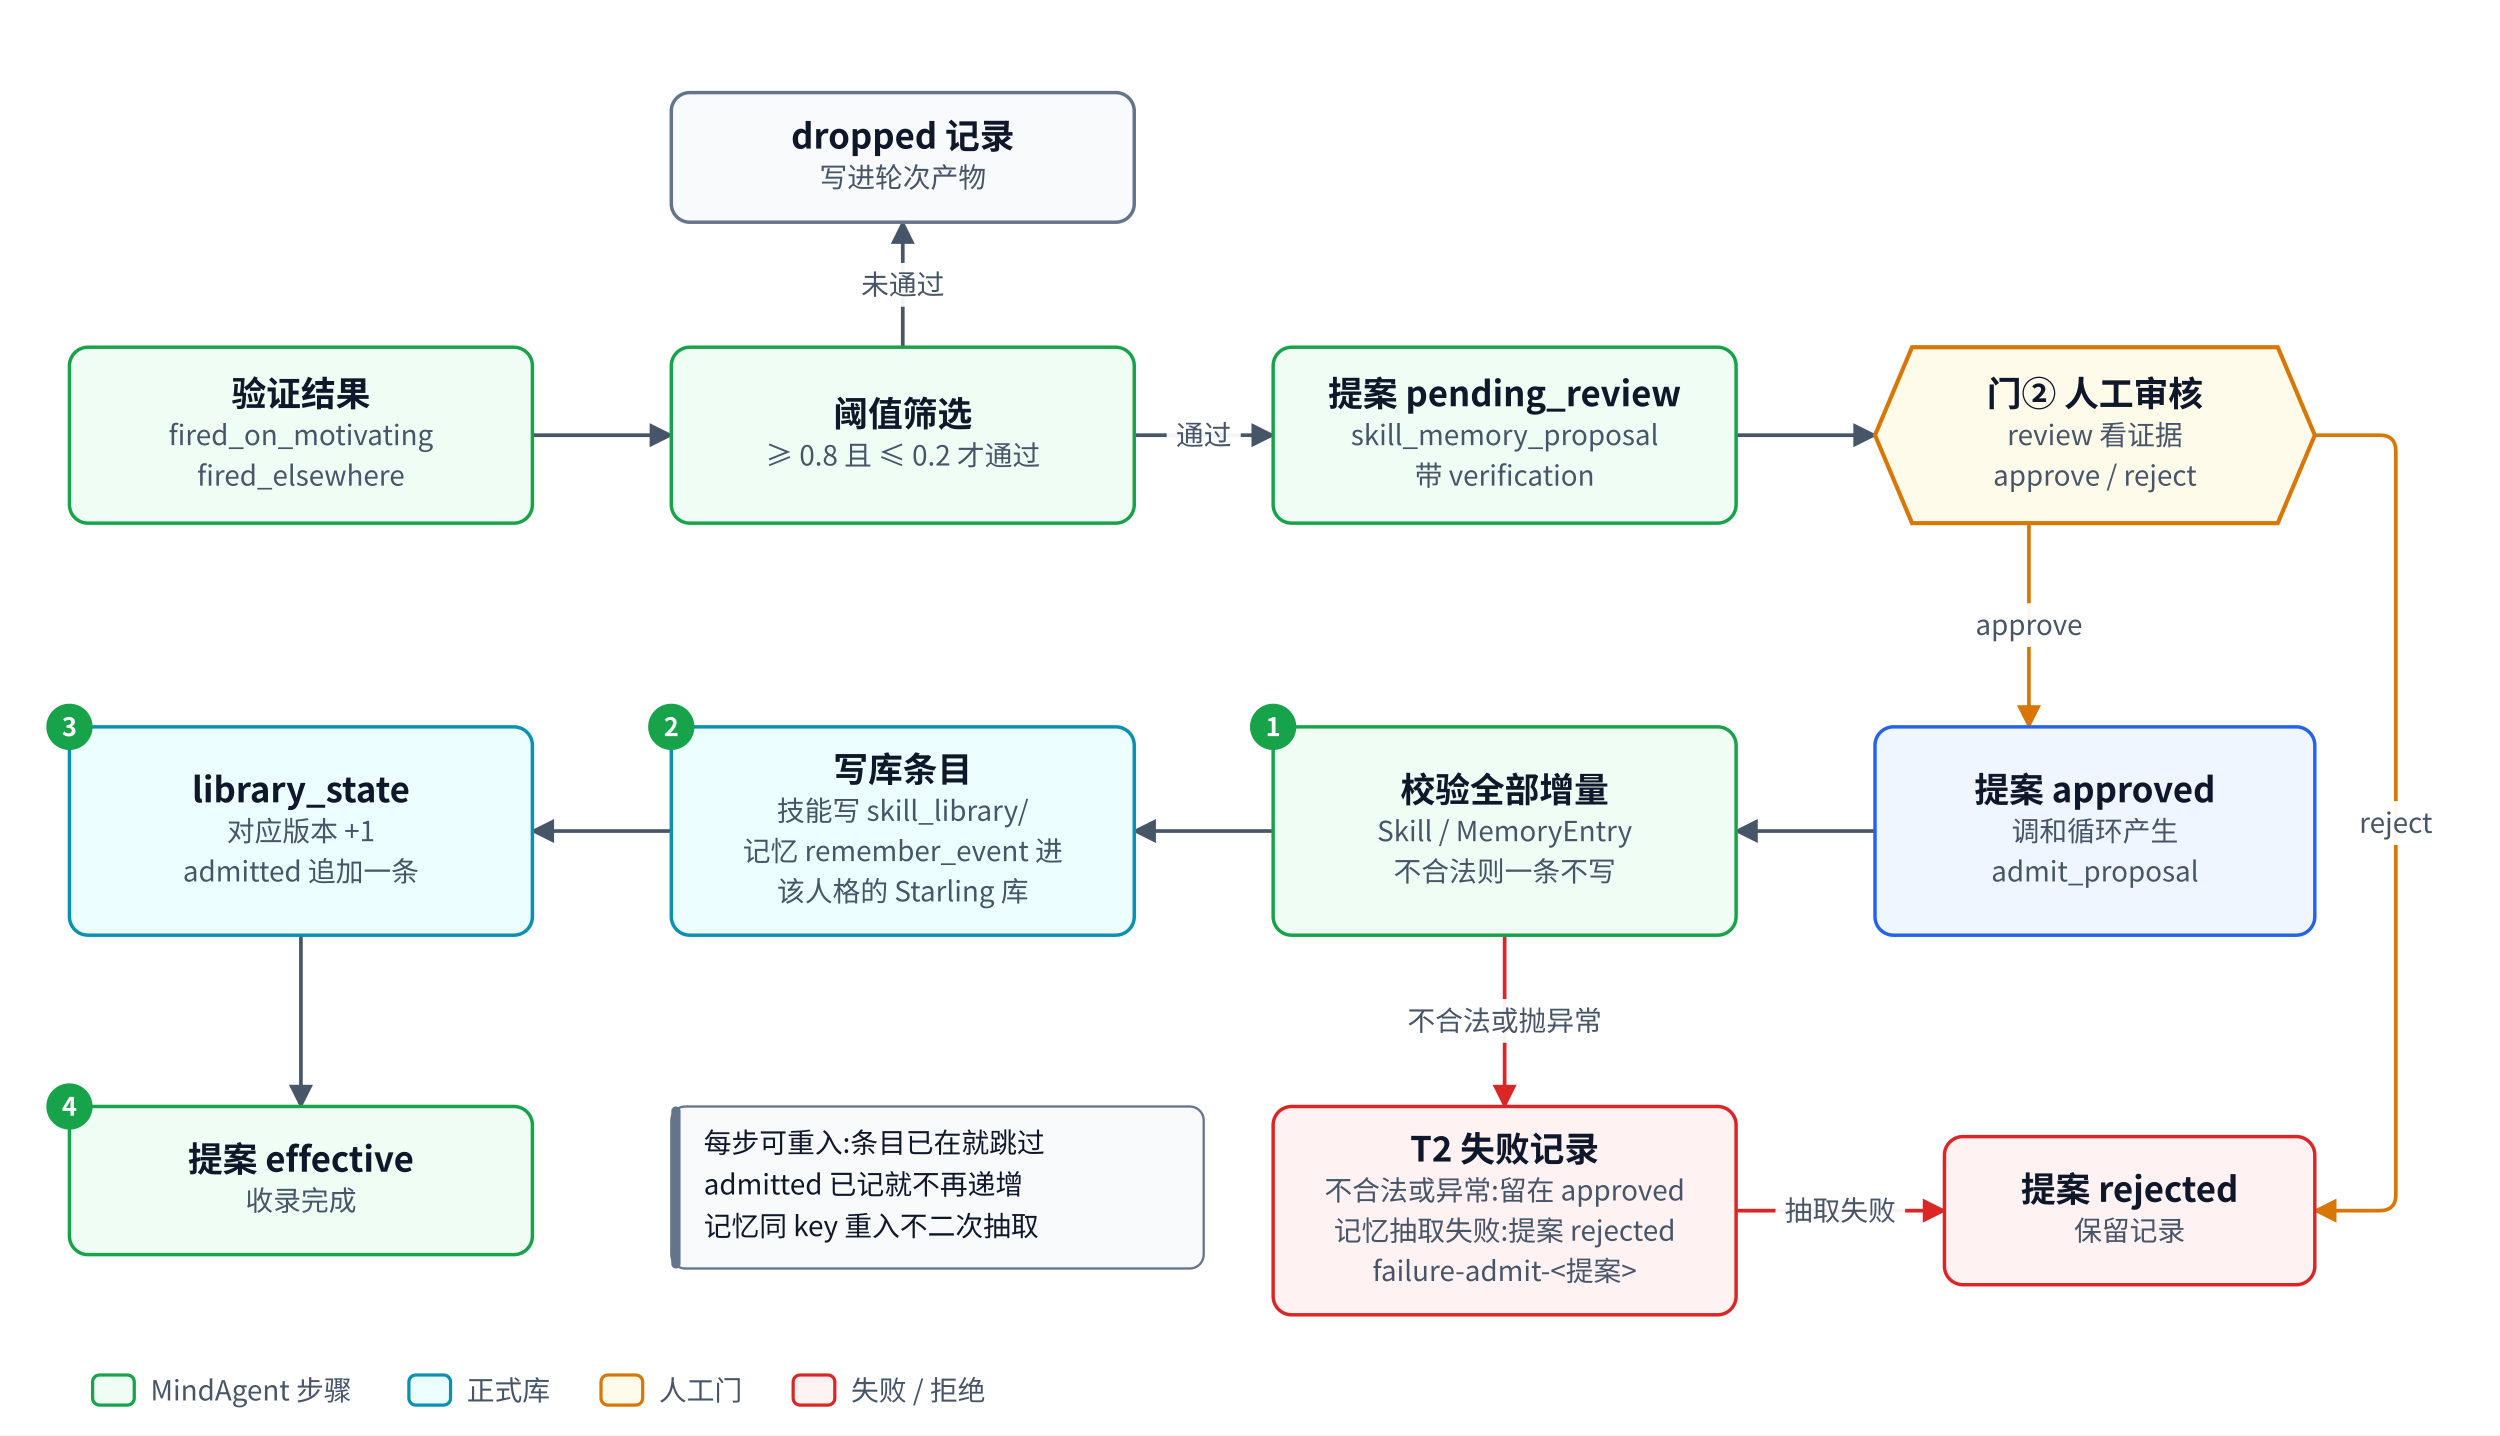
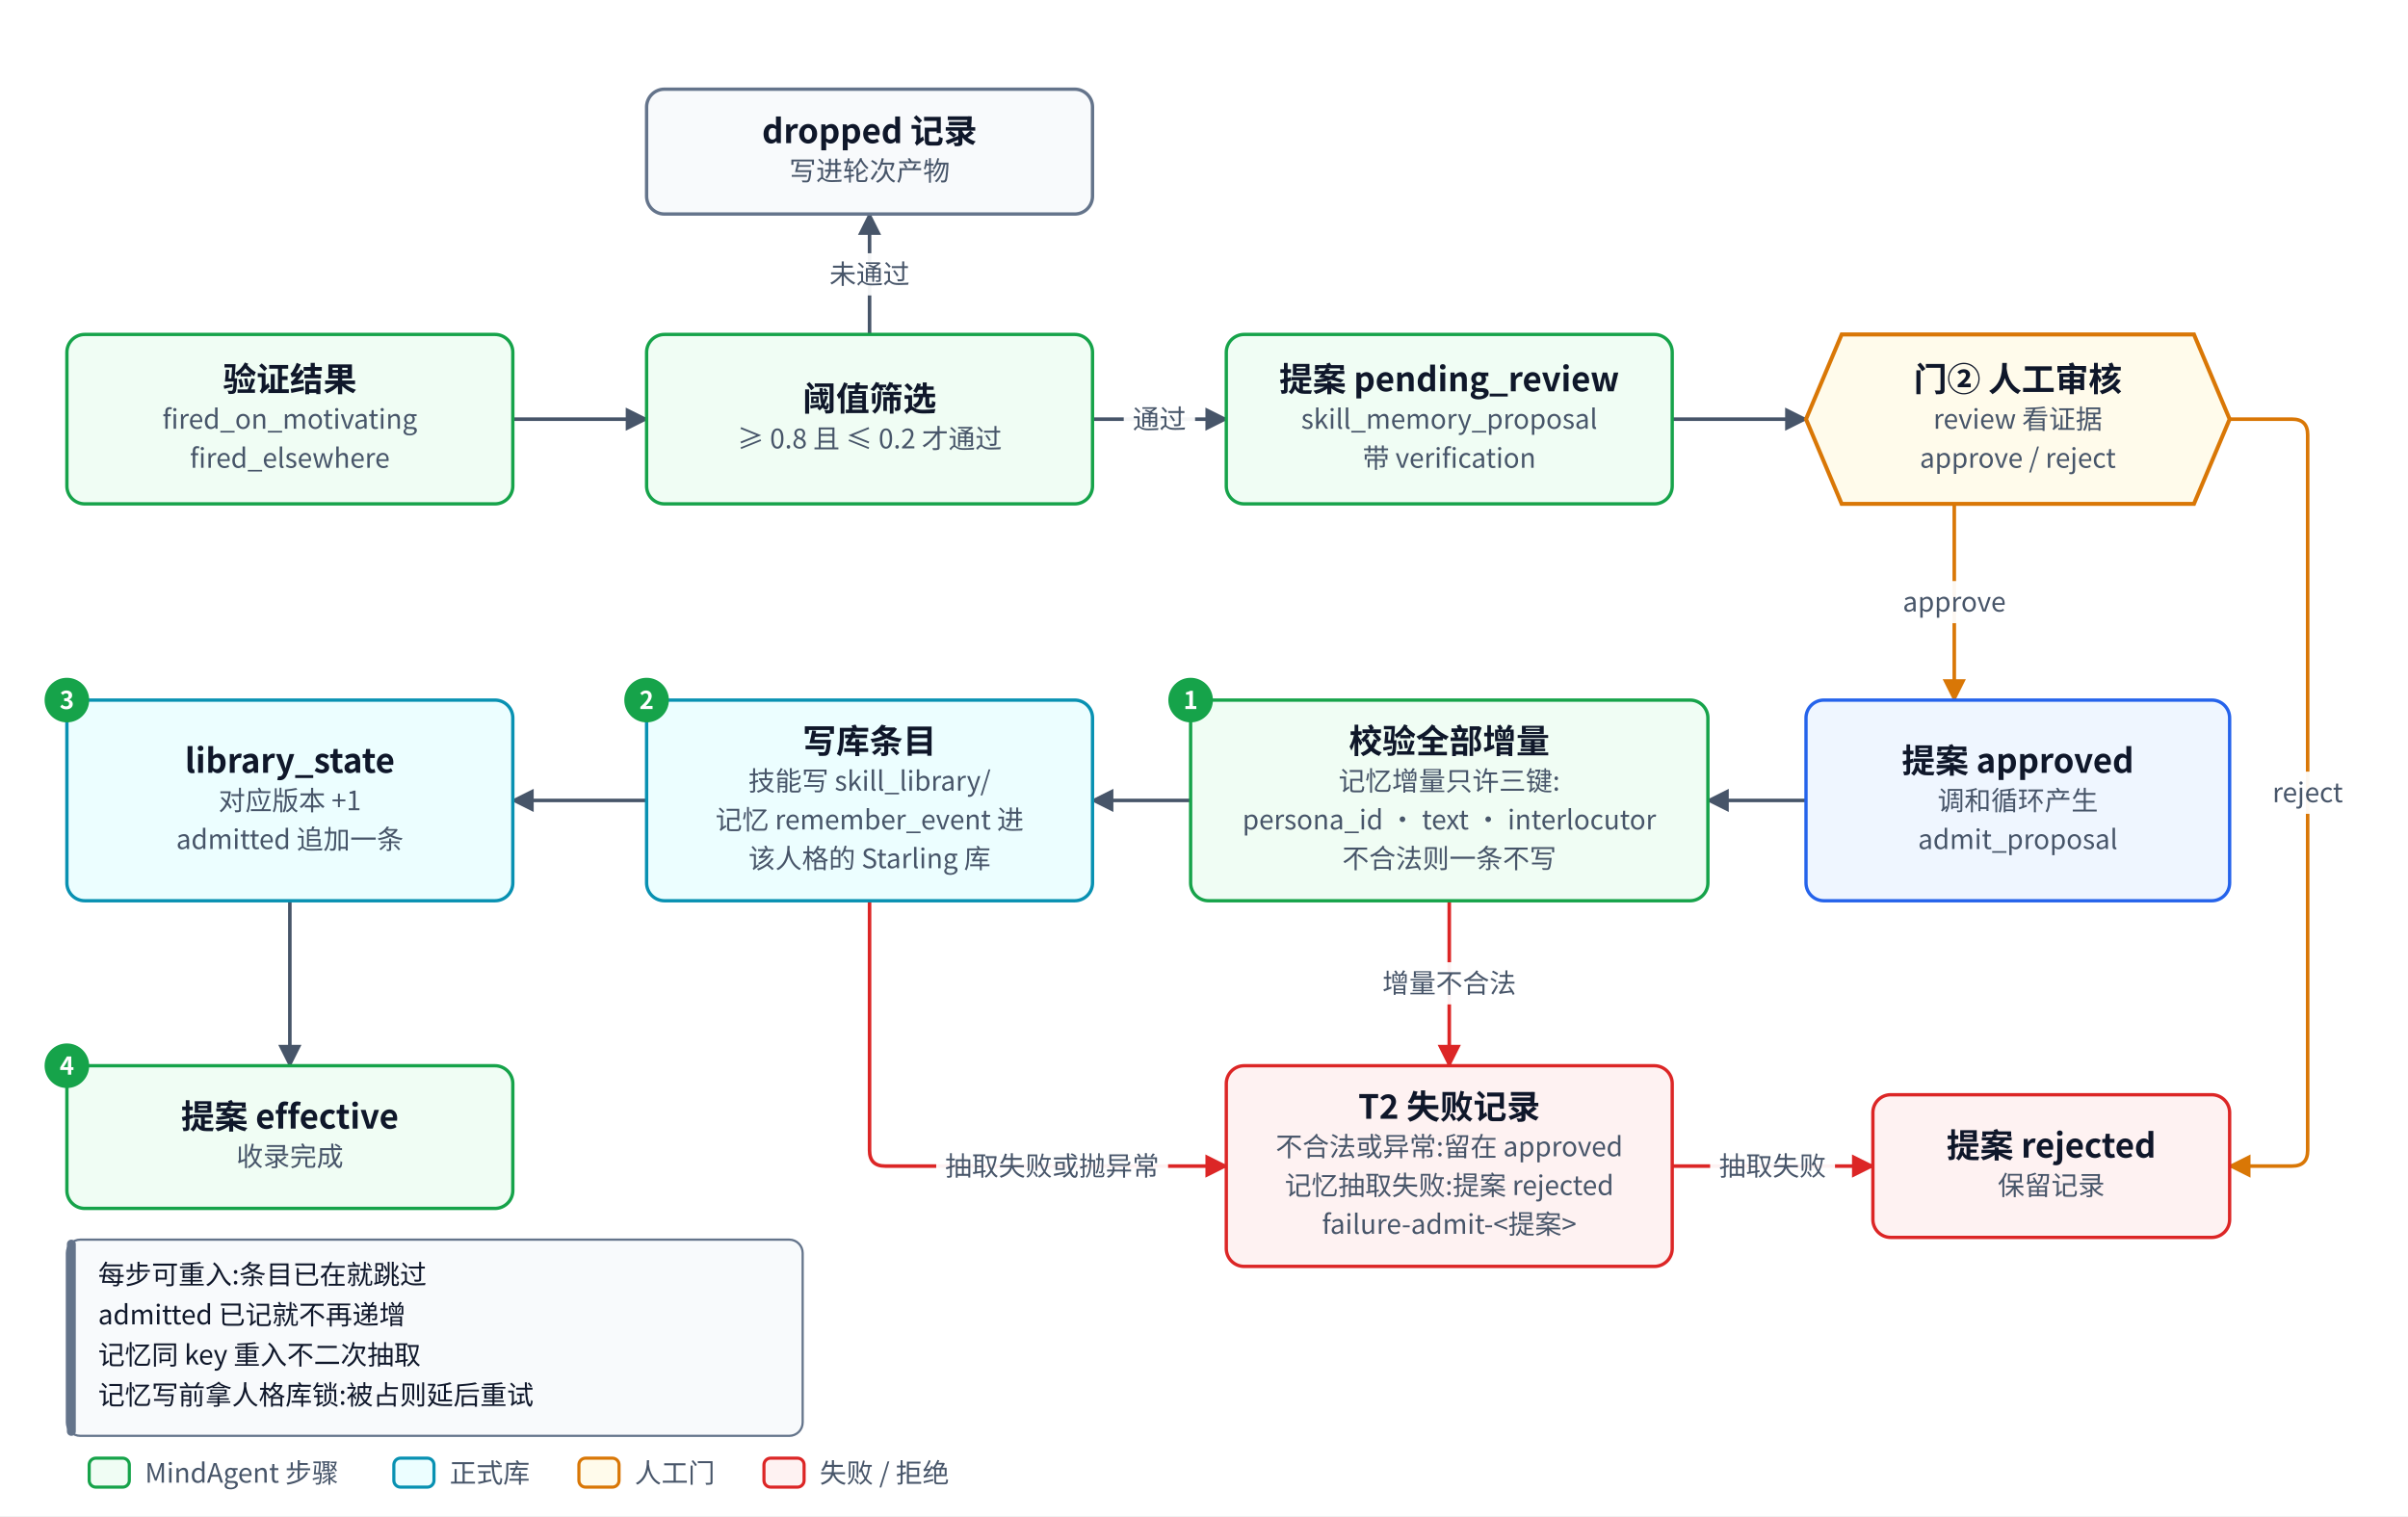
- <svg xmlns="http://www.w3.org/2000/svg" viewBox="0 0 1080 620" width="1080" height="620" role="img" aria-labelledby="t d" font-family="-apple-system,BlinkMacSystemFont,'PingFang SC','Hiragino Sans GB','Noto Sans CJK SC','Microsoft YaHei','Segoe UI',Helvetica,Arial,sans-serif">
+ <svg xmlns="http://www.w3.org/2000/svg" viewBox="0 0 1080 680" width="1080" height="680" role="img" aria-labelledby="t d" font-family="-apple-system,BlinkMacSystemFont,'PingFang SC','Hiragino Sans GB','Noto Sans CJK SC','Microsoft YaHei','Segoe UI',Helvetica,Arial,sans-serif">
  <defs>
    <marker id="ah0" viewBox="0 0 10 10" refX="9" refY="5" markerWidth="6.5" markerHeight="6.5" orient="auto-start-reverse">
      <path d="M0,0 L10,5 L0,10 z" fill="#475569" />
    </marker>
    <marker id="ah1" viewBox="0 0 10 10" refX="9" refY="5" markerWidth="6.5" markerHeight="6.5" orient="auto-start-reverse">
      <path d="M0,0 L10,5 L0,10 z" fill="#d97706" />
    </marker>
    <marker id="ah2" viewBox="0 0 10 10" refX="9" refY="5" markerWidth="6.5" markerHeight="6.5" orient="auto-start-reverse">
      <path d="M0,0 L10,5 L0,10 z" fill="#dc2626" />
    </marker>
  </defs>
-   <rect width="1080" height="620" fill="#ffffff" />
+   <rect width="1080" height="680" fill="#ffffff" />
  <path d="M230.0,188.0 L290.0,188.0" fill="none" stroke="#475569" stroke-width="1.6" stroke-linejoin="round" stroke-linecap="round" marker-end="url(#ah0)" />
  <path d="M490.0,188.0 L550.0,188.0" fill="none" stroke="#475569" stroke-width="1.6" stroke-linejoin="round" stroke-linecap="round" marker-end="url(#ah0)" />
  <path d="M390.0,150.0 L390.0,96.0" fill="none" stroke="#475569" stroke-width="1.6" stroke-linejoin="round" stroke-linecap="round" marker-end="url(#ah0)" />
  <path d="M750.0,188.0 L810.0,188.0" fill="none" stroke="#475569" stroke-width="1.6" stroke-linejoin="round" stroke-linecap="round" marker-end="url(#ah0)" />
  <path d="M876.5,226.0 L876.5,314.0" fill="none" stroke="#d97706" stroke-width="1.6" stroke-linejoin="round" stroke-linecap="round" marker-end="url(#ah1)" />
  <path d="M1000.0,188.0 L1028.0,188.0 Q1035.0,188.0 1035.0,195.0 L1035.0,516.0 Q1035.0,523.0 1028.0,523.0 L1000.0,523.0" fill="none" stroke="#d97706" stroke-width="1.6" stroke-linejoin="round" stroke-linecap="round" marker-end="url(#ah1)" />
-   <path d="M810.0,359.0 L750.0,359.0" fill="none" stroke="#475569" stroke-width="1.6" stroke-linejoin="round" stroke-linecap="round" marker-end="url(#ah0)" />
-   <path d="M550.0,359.0 L490.0,359.0" fill="none" stroke="#475569" stroke-width="1.6" stroke-linejoin="round" stroke-linecap="round" marker-end="url(#ah0)" />
+   <path d="M810.0,359.0 L766.0,359.0" fill="none" stroke="#475569" stroke-width="1.6" stroke-linejoin="round" stroke-linecap="round" marker-end="url(#ah0)" />
+   <path d="M534.0,359.0 L490.0,359.0" fill="none" stroke="#475569" stroke-width="1.6" stroke-linejoin="round" stroke-linecap="round" marker-end="url(#ah0)" />
  <path d="M290.0,359.0 L230.0,359.0" fill="none" stroke="#475569" stroke-width="1.6" stroke-linejoin="round" stroke-linecap="round" marker-end="url(#ah0)" />
  <path d="M130.0,404.0 L130.0,478.0" fill="none" stroke="#475569" stroke-width="1.6" stroke-linejoin="round" stroke-linecap="round" marker-end="url(#ah0)" />
  <path d="M650.0,404.0 L650.0,478.0" fill="none" stroke="#dc2626" stroke-width="1.6" stroke-linejoin="round" stroke-linecap="round" marker-end="url(#ah2)" />
+   <path d="M390.0,404.0 L390.0,516.0 Q390.0,523.0 397.0,523.0 L550.0,523.0" fill="none" stroke="#dc2626" stroke-width="1.6" stroke-linejoin="round" stroke-linecap="round" marker-end="url(#ah2)" />
  <path d="M750.0,523.0 L840.0,523.0" fill="none" stroke="#dc2626" stroke-width="1.6" stroke-linejoin="round" stroke-linecap="round" marker-end="url(#ah2)" />
  <rect x="30" y="150" width="200" height="76" rx="8" fill="#f0fdf4" stroke="#16a34a" stroke-width="1.5" />
  <text x="130.0" y="175.5" text-anchor="middle" font-size="15" font-weight="700" fill="#0f172a">验证结果</text>
  <text x="130.0" y="192.3" text-anchor="middle" font-size="12" fill="#475569">fired_on_motivating</text>
  <text x="130.0" y="209.8" text-anchor="middle" font-size="12" fill="#475569">fired_elsewhere</text>
  <rect x="290" y="150" width="200" height="76" rx="8" fill="#f0fdf4" stroke="#16a34a" stroke-width="1.5" />
  <text x="390.0" y="184.2" text-anchor="middle" font-size="15" font-weight="700" fill="#0f172a">阈值筛选</text>
  <text x="390.0" y="201.1" text-anchor="middle" font-size="12" fill="#475569">≥ 0.8 且 ≤ 0.2 才通过</text>
  <rect x="550" y="150" width="200" height="76" rx="8" fill="#f0fdf4" stroke="#16a34a" stroke-width="1.5" />
  <text x="650.0" y="175.5" text-anchor="middle" font-size="15" font-weight="700" fill="#0f172a">提案 pending_review</text>
  <text x="650.0" y="192.3" text-anchor="middle" font-size="12" fill="#475569">skill_memory_proposal</text>
  <text x="650.0" y="209.8" text-anchor="middle" font-size="12" fill="#475569">带 verification</text>
  <polygon points="826.0,150.0 984.0,150.0 1000.0,188.0 984.0,226.0 826.0,226.0 810.0,188.0" fill="#fffbeb" stroke="#d97706" stroke-width="1.8" />
  <text x="905.0" y="175.5" text-anchor="middle" font-size="15" font-weight="700" fill="#0f172a">门② 人工审核</text>
  <text x="905.0" y="192.3" text-anchor="middle" font-size="12" fill="#475569">review 看证据</text>
  <text x="905.0" y="209.8" text-anchor="middle" font-size="12" fill="#475569">approve / reject</text>
  <rect x="290" y="40" width="200" height="56" rx="8" fill="#f8fafc" stroke="#64748b" stroke-width="1.5" />
  <text x="390.0" y="64.2" text-anchor="middle" font-size="15" font-weight="700" fill="#0f172a">dropped 记录</text>
  <text x="390.0" y="81.0" text-anchor="middle" font-size="12" fill="#475569">写进轮次产物</text>
  <rect x="810" y="314" width="190" height="90" rx="8" fill="#eff6ff" stroke="#2563eb" stroke-width="1.5" />
  <text x="905.0" y="346.6" text-anchor="middle" font-size="15" font-weight="700" fill="#0f172a">提案 approved</text>
  <text x="905.0" y="363.4" text-anchor="middle" font-size="12" fill="#475569">调和循环产生</text>
  <text x="905.0" y="380.8" text-anchor="middle" font-size="12" fill="#475569">admit_proposal</text>
-   <rect x="550" y="314" width="200" height="90" rx="8" fill="#f0fdf4" stroke="#16a34a" stroke-width="1.5" />
-   <text x="650.0" y="346.6" text-anchor="middle" font-size="15" font-weight="700" fill="#0f172a">校验全部增量</text>
-   <text x="650.0" y="363.4" text-anchor="middle" font-size="12" fill="#475569">Skill / MemoryEntry</text>
-   <text x="650.0" y="380.8" text-anchor="middle" font-size="12" fill="#475569">不合法则一条不写</text>
+   <rect x="534" y="314" width="232" height="90" rx="8" fill="#f0fdf4" stroke="#16a34a" stroke-width="1.5" />
+   <text x="650.0" y="337.8" text-anchor="middle" font-size="15" font-weight="700" fill="#0f172a">校验全部增量</text>
+   <text x="650.0" y="354.6" text-anchor="middle" font-size="12" fill="#475569">记忆增量只许三键:</text>
+   <text x="650.0" y="372.0" text-anchor="middle" font-size="12" fill="#475569">persona_id · text · interlocutor</text>
+   <text x="650.0" y="389.4" text-anchor="middle" font-size="12" fill="#475569">不合法则一条不写</text>
  <rect x="290" y="314" width="200" height="90" rx="8" fill="#ecfeff" stroke="#0891b2" stroke-width="1.5" />
  <text x="390.0" y="337.8" text-anchor="middle" font-size="15" font-weight="700" fill="#0f172a">写库条目</text>
  <text x="390.0" y="354.6" text-anchor="middle" font-size="12" fill="#475569">技能写 skill_library/</text>
  <text x="390.0" y="372.0" text-anchor="middle" font-size="12" fill="#475569">记忆 remember_event 进</text>
  <text x="390.0" y="389.4" text-anchor="middle" font-size="12" fill="#475569">该人格的 Starling 库</text>
  <rect x="30" y="314" width="200" height="90" rx="8" fill="#ecfeff" stroke="#0891b2" stroke-width="1.5" />
  <text x="130.0" y="346.6" text-anchor="middle" font-size="15" font-weight="700" fill="#0f172a">library_state</text>
  <text x="130.0" y="363.4" text-anchor="middle" font-size="12" fill="#475569">对应版本 +1</text>
  <text x="130.0" y="380.8" text-anchor="middle" font-size="12" fill="#475569">admitted 追加一条</text>
  <rect x="30" y="478" width="200" height="64" rx="8" fill="#f0fdf4" stroke="#16a34a" stroke-width="1.5" />
  <text x="130.0" y="506.2" text-anchor="middle" font-size="15" font-weight="700" fill="#0f172a">提案 effective</text>
  <text x="130.0" y="523.0" text-anchor="middle" font-size="12" fill="#475569">收录完成</text>
  <rect x="550" y="478" width="200" height="90" rx="8" fill="#fef2f2" stroke="#dc2626" stroke-width="1.5" />
  <text x="650.0" y="501.8" text-anchor="middle" font-size="15" font-weight="700" fill="#0f172a">T2 失败记录</text>
  <text x="650.0" y="518.6" text-anchor="middle" font-size="12" fill="#475569">不合法或异常:留在 approved</text>
  <text x="650.0" y="536.0" text-anchor="middle" font-size="12" fill="#475569">记忆抽取失败:提案 rejected</text>
  <text x="650.0" y="553.4" text-anchor="middle" font-size="12" fill="#475569">failure-admit-&lt;提案&gt;</text>
  <rect x="840" y="491" width="160" height="64" rx="8" fill="#fef2f2" stroke="#dc2626" stroke-width="1.5" />
  <text x="920.0" y="519.2" text-anchor="middle" font-size="15" font-weight="700" fill="#0f172a">提案 rejected</text>
  <text x="920.0" y="536.0" text-anchor="middle" font-size="12" fill="#475569">保留记录</text>
-   <circle cx="550" cy="314" r="10" fill="#16a34a" />
-   <text x="550" y="318" text-anchor="middle" font-size="11" font-weight="700" fill="#ffffff">1</text>
+   <circle cx="534" cy="314" r="10" fill="#16a34a" />
+   <text x="534" y="318" text-anchor="middle" font-size="11" font-weight="700" fill="#ffffff">1</text>
  <circle cx="290" cy="314" r="10" fill="#16a34a" />
  <text x="290" y="318" text-anchor="middle" font-size="11" font-weight="700" fill="#ffffff">2</text>
  <circle cx="30" cy="314" r="10" fill="#16a34a" />
  <text x="30" y="318" text-anchor="middle" font-size="11" font-weight="700" fill="#ffffff">3</text>
  <circle cx="30" cy="478" r="10" fill="#16a34a" />
  <text x="30" y="482" text-anchor="middle" font-size="11" font-weight="700" fill="#ffffff">4</text>
-   <rect x="290" y="478" width="230" height="70.0" rx="6" fill="#f8fafc" stroke="#64748b" stroke-width="1" />
-   <rect x="290" y="478" width="4" height="70.0" rx="2" fill="#64748b" />
-   <text x="304" y="498.0" font-size="12" fill="#0f172a">每步可重入:条目已在就跳过</text>
-   <text x="304" y="516.0" font-size="12" fill="#0f172a">admitted 已记就不再递增</text>
-   <text x="304" y="534.0" font-size="12" fill="#0f172a">记忆同 key 重入不二次抽取</text>
+   <rect x="30" y="556" width="330" height="88.0" rx="6" fill="#f8fafc" stroke="#64748b" stroke-width="1" />
+   <rect x="30" y="556" width="4" height="88.0" rx="2" fill="#64748b" />
+   <text x="44" y="576.0" font-size="12" fill="#0f172a">每步可重入:条目已在就跳过</text>
+   <text x="44" y="594.0" font-size="12" fill="#0f172a">admitted 已记就不再递增</text>
+   <text x="44" y="612.0" font-size="12" fill="#0f172a">记忆同 key 重入不二次抽取</text>
+   <text x="44" y="630.0" font-size="12" fill="#0f172a">记忆写前拿人格库锁:被占则延后重试</text>
  <rect x="504.0" y="178.6" width="32.0" height="18.9" rx="4" fill="#ffffff" fill-opacity="0.94" />
  <text x="520.0" y="192.3" text-anchor="middle" font-size="12" fill="#475569">通过</text>
  <rect x="368.0" y="113.6" width="44.0" height="18.9" rx="4" fill="#ffffff" fill-opacity="0.94" />
  <text x="390.0" y="127.3" text-anchor="middle" font-size="12" fill="#475569">未通过</text>
  <rect x="848.6" y="260.6" width="55.9" height="18.9" rx="4" fill="#ffffff" fill-opacity="0.94" />
  <text x="876.5" y="274.3" text-anchor="middle" font-size="12" fill="#475569">approve</text>
  <rect x="1013.0" y="346.1" width="44.0" height="18.9" rx="4" fill="#ffffff" fill-opacity="0.94" />
  <text x="1035.0" y="359.8" text-anchor="middle" font-size="12" fill="#475569">reject</text>
-   <rect x="604.0" y="431.6" width="92.0" height="18.9" rx="4" fill="#ffffff" fill-opacity="0.94" />
-   <text x="650.0" y="445.3" text-anchor="middle" font-size="12" fill="#475569">不合法或抛异常</text>
+   <rect x="616.0" y="431.6" width="68.0" height="18.9" rx="4" fill="#ffffff" fill-opacity="0.94" />
+   <text x="650.0" y="445.3" text-anchor="middle" font-size="12" fill="#475569">增量不合法</text>
+   <rect x="419.9" y="513.6" width="104.0" height="18.9" rx="4" fill="#ffffff" fill-opacity="0.94" />
+   <text x="471.88" y="527.3" text-anchor="middle" font-size="12" fill="#475569">抽取失败或抛异常</text>
  <rect x="767.0" y="513.6" width="56.0" height="18.9" rx="4" fill="#ffffff" fill-opacity="0.94" />
  <text x="795.0" y="527.3" text-anchor="middle" font-size="12" fill="#475569">抽取失败</text>
-   <rect x="40" y="594" width="18" height="13" rx="3" fill="#f0fdf4" stroke="#16a34a" stroke-width="1.4" />
-   <text x="65" y="605" font-size="12" fill="#475569">MindAgent 步骤</text>
-   <rect x="176.64" y="594" width="18" height="13" rx="3" fill="#ecfeff" stroke="#0891b2" stroke-width="1.4" />
-   <text x="201.64" y="605" font-size="12" fill="#475569">正式库</text>
-   <rect x="259.64" y="594" width="18" height="13" rx="3" fill="#fffbeb" stroke="#d97706" stroke-width="1.4" />
-   <text x="284.64" y="605" font-size="12" fill="#475569">人工门</text>
-   <rect x="342.64" y="594" width="18" height="13" rx="3" fill="#fef2f2" stroke="#dc2626" stroke-width="1.4" />
-   <text x="367.64" y="605" font-size="12" fill="#475569">失败 / 拒绝</text>
+   <rect x="40" y="654" width="18" height="13" rx="3" fill="#f0fdf4" stroke="#16a34a" stroke-width="1.4" />
+   <text x="65" y="665" font-size="12" fill="#475569">MindAgent 步骤</text>
+   <rect x="176.64" y="654" width="18" height="13" rx="3" fill="#ecfeff" stroke="#0891b2" stroke-width="1.4" />
+   <text x="201.64" y="665" font-size="12" fill="#475569">正式库</text>
+   <rect x="259.64" y="654" width="18" height="13" rx="3" fill="#fffbeb" stroke="#d97706" stroke-width="1.4" />
+   <text x="284.64" y="665" font-size="12" fill="#475569">人工门</text>
+   <rect x="342.64" y="654" width="18" height="13" rx="3" fill="#fef2f2" stroke="#dc2626" stroke-width="1.4" />
+   <text x="367.64" y="665" font-size="12" fill="#475569">失败 / 拒绝</text>
</svg>
